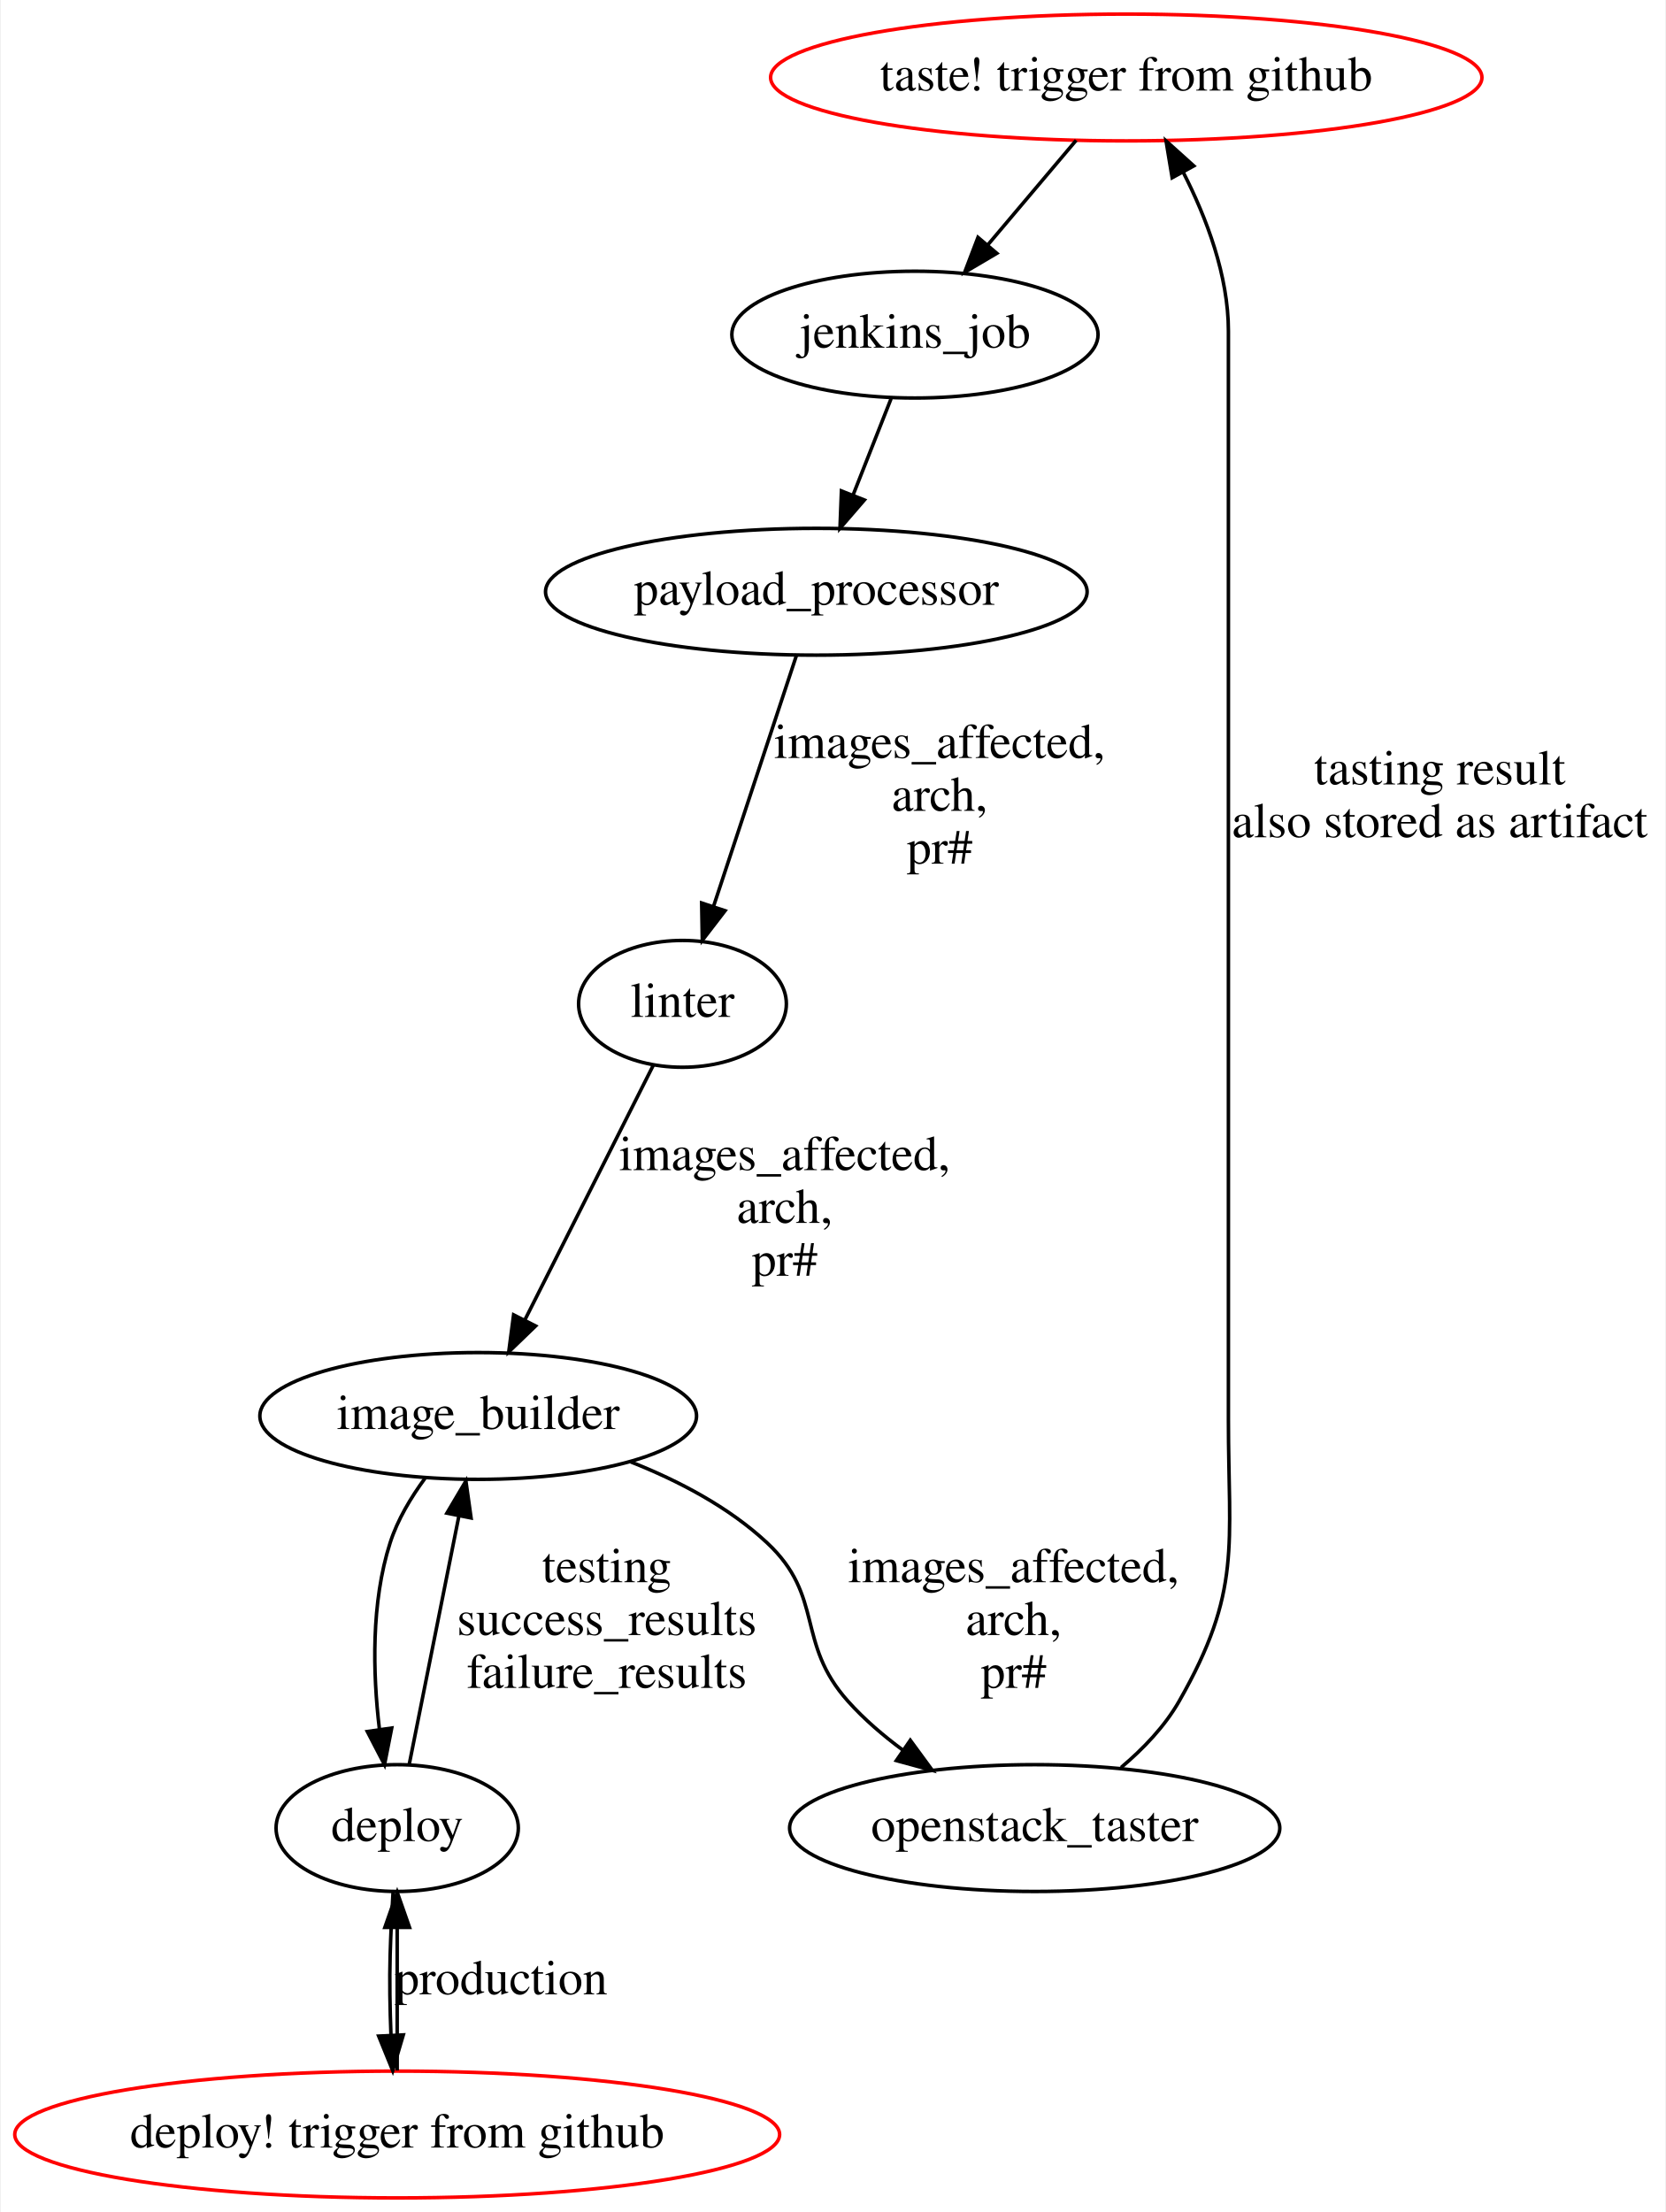
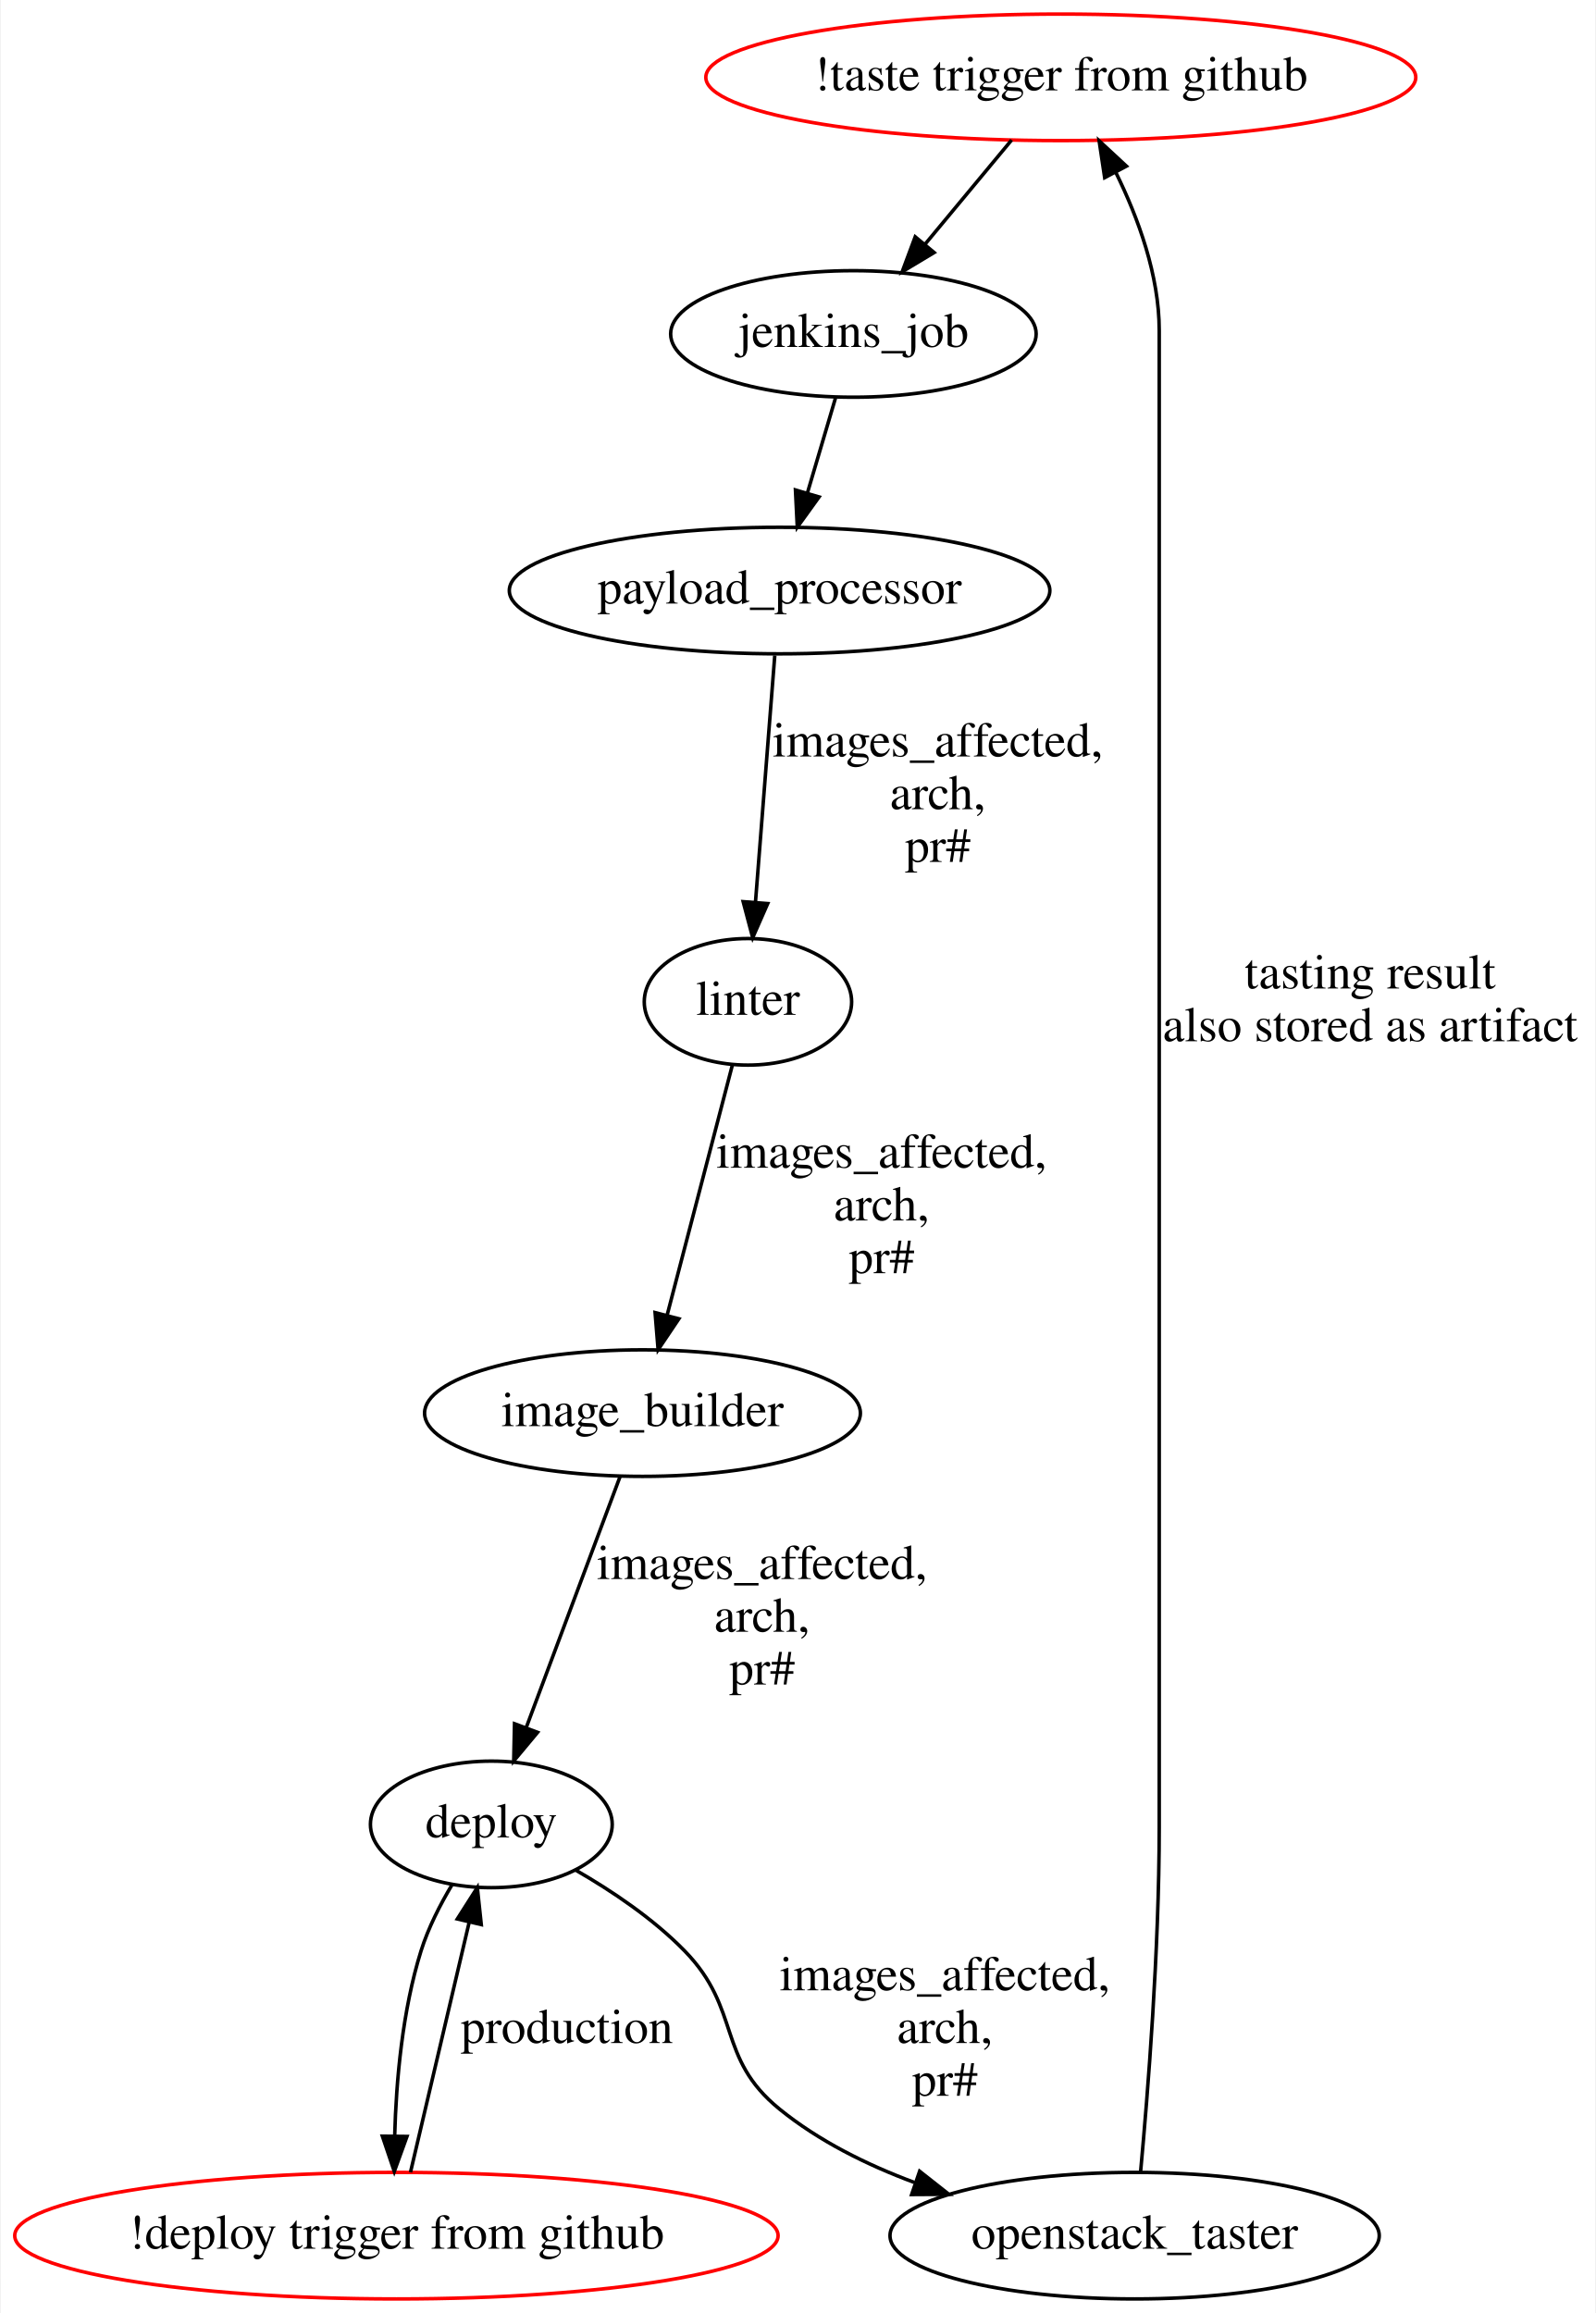
- <svg xmlns="http://www.w3.org/2000/svg" width="473pt" height="628pt" viewBox="0.00 0.00 472.54 628.00">
-   <g id="graph0" class="graph" transform="scale(1 1) rotate(0) translate(4 624)">
-     <polygon fill="white" stroke="none" points="-4,4 -4,-624 468.54,-624 468.54,4 -4,4" />
+ <svg xmlns="http://www.w3.org/2000/svg" xmlns:xlink="http://www.w3.org/1999/xlink" width="454pt" height="658pt" viewBox="0.00 0.00 453.54 658.00">
+   <g id="graph0" class="graph" transform="scale(1 1) rotate(0) translate(4 654)">
+     <polygon fill="white" stroke="none" points="-4,4 -4,-654 449.54,-654 449.54,4 -4,4" />
    <g id="node1" class="node">
-       <ellipse fill="none" stroke="red" cx="315.54" cy="-602" rx="100.983" ry="18" />
-       <text text-anchor="middle" x="315.54" y="-598.3" font-family="Times,serif" font-size="14.00">taste! trigger from github</text>
+       <ellipse fill="none" stroke="red" cx="297.54" cy="-632" rx="100.983" ry="18" />
+       <text text-anchor="middle" x="297.54" y="-628.3" font-family="Times,serif" font-size="14.00">!taste trigger from github</text>
    </g>
    <g id="node2" class="node">
-       <ellipse fill="none" stroke="black" cx="255.54" cy="-529" rx="51.991" ry="18" />
-       <text text-anchor="middle" x="255.54" y="-525.3" font-family="Times,serif" font-size="14.00">jenkins_job</text>
+       <ellipse fill="none" stroke="black" cx="238.54" cy="-559" rx="51.991" ry="18" />
+       <text text-anchor="middle" x="238.54" y="-555.3" font-family="Times,serif" font-size="14.00">jenkins_job</text>
    </g>
    <g id="edge1" class="edge">
-       <path fill="none" stroke="black" d="M301.321,-584.174C293.849,-575.332 284.551,-564.329 276.29,-554.554" />
-       <polygon fill="black" stroke="black" points="278.785,-552.084 269.657,-546.705 273.439,-556.602 278.785,-552.084" />
+       <path fill="none" stroke="black" d="M283.558,-614.174C276.21,-605.332 267.067,-594.329 258.944,-584.554" />
+       <polygon fill="black" stroke="black" points="261.505,-582.159 252.422,-576.705 256.122,-586.633 261.505,-582.159" />
    </g>
    <g id="node3" class="node">
-       <ellipse fill="none" stroke="black" cx="227.54" cy="-456" rx="76.887" ry="18" />
-       <text text-anchor="middle" x="227.54" y="-452.3" font-family="Times,serif" font-size="14.00">payload_processor</text>
+       <ellipse fill="none" stroke="black" cx="217.54" cy="-486" rx="76.887" ry="18" />
+       <text text-anchor="middle" x="217.54" y="-482.3" font-family="Times,serif" font-size="14.00">payload_processor</text>
    </g>
    <g id="edge2" class="edge">
-       <path fill="none" stroke="black" d="M248.762,-510.813C245.529,-502.615 241.589,-492.623 237.985,-483.485" />
-       <polygon fill="black" stroke="black" points="241.181,-482.048 234.256,-474.029 234.669,-484.616 241.181,-482.048" />
+       <path fill="none" stroke="black" d="M233.457,-540.813C231.058,-532.702 228.14,-522.836 225.46,-513.777" />
+       <polygon fill="black" stroke="black" points="228.77,-512.625 222.577,-504.029 222.057,-514.611 228.77,-512.625" />
    </g>
    <g id="node4" class="node">
-       <ellipse fill="none" stroke="black" cx="189.54" cy="-339" rx="29.497" ry="18" />
-       <text text-anchor="middle" x="189.54" y="-335.3" font-family="Times,serif" font-size="14.00">linter</text>
+       <ellipse fill="none" stroke="black" cx="208.54" cy="-369" rx="29.497" ry="18" />
+       <text text-anchor="middle" x="208.54" y="-365.3" font-family="Times,serif" font-size="14.00">linter</text>
    </g>
    <g id="edge3" class="edge">
-       <path fill="none" stroke="black" d="M221.933,-438.031C215.731,-419.261 205.655,-388.767 198.386,-366.77" />
-       <polygon fill="black" stroke="black" points="201.631,-365.435 195.17,-357.038 194.985,-367.631 201.631,-365.435" />
-       <text text-anchor="middle" x="262.54" y="-408.8" font-family="Times,serif" font-size="14.00">images_affected,</text>
-       <text text-anchor="middle" x="262.54" y="-393.8" font-family="Times,serif" font-size="14.00"> arch,</text>
-       <text text-anchor="middle" x="262.54" y="-378.8" font-family="Times,serif" font-size="14.00"> pr#</text>
+       <path fill="none" stroke="black" d="M216.173,-467.534C214.718,-448.936 212.394,-419.244 210.693,-397.501" />
+       <polygon fill="black" stroke="black" points="214.16,-396.95 209.891,-387.254 207.182,-397.496 214.16,-396.95" />
+       <text text-anchor="middle" x="262.54" y="-438.8" font-family="Times,serif" font-size="14.00">images_affected,</text>
+       <text text-anchor="middle" x="262.54" y="-423.8" font-family="Times,serif" font-size="14.00"> arch,</text>
+       <text text-anchor="middle" x="262.54" y="-408.8" font-family="Times,serif" font-size="14.00"> pr#</text>
    </g>
    <g id="node5" class="node">
-       <ellipse fill="none" stroke="black" cx="131.54" cy="-222" rx="61.99" ry="18" />
-       <text text-anchor="middle" x="131.54" y="-218.3" font-family="Times,serif" font-size="14.00">image_builder</text>
+       <ellipse fill="none" stroke="black" cx="178.54" cy="-252" rx="61.99" ry="18" />
+       <text text-anchor="middle" x="178.54" y="-248.3" font-family="Times,serif" font-size="14.00">image_builder</text>
    </g>
    <g id="edge4" class="edge">
-       <path fill="none" stroke="black" d="M181.23,-321.523C171.735,-302.696 156.065,-271.626 144.86,-249.41" />
-       <polygon fill="black" stroke="black" points="147.842,-247.55 140.214,-240.197 141.592,-250.702 147.842,-247.55" />
-       <text text-anchor="middle" x="218.54" y="-291.8" font-family="Times,serif" font-size="14.00">images_affected,</text>
-       <text text-anchor="middle" x="218.54" y="-276.8" font-family="Times,serif" font-size="14.00"> arch,</text>
-       <text text-anchor="middle" x="218.54" y="-261.8" font-family="Times,serif" font-size="14.00"> pr#</text>
+       <path fill="none" stroke="black" d="M204.114,-351.031C199.217,-332.261 191.262,-301.767 185.524,-279.77" />
+       <polygon fill="black" stroke="black" points="188.896,-278.831 182.985,-270.038 182.123,-280.598 188.896,-278.831" />
+       <text text-anchor="middle" x="246.54" y="-321.8" font-family="Times,serif" font-size="14.00">images_affected,</text>
+       <text text-anchor="middle" x="246.54" y="-306.8" font-family="Times,serif" font-size="14.00"> arch,</text>
+       <text text-anchor="middle" x="246.54" y="-291.8" font-family="Times,serif" font-size="14.00"> pr#</text>
    </g>
    <g id="node6" class="node">
-       <ellipse fill="none" stroke="black" cx="289.54" cy="-105" rx="69.588" ry="18" />
-       <text text-anchor="middle" x="289.54" y="-101.3" font-family="Times,serif" font-size="14.00">openstack_taster</text>
+       <g id="a_node6">
+         <a xlink:title="stores results as artifacts for reuse">
+           <ellipse fill="none" stroke="black" cx="135.54" cy="-135" rx="34.394" ry="18" />
+           <text text-anchor="middle" x="135.54" y="-131.3" font-family="Times,serif" font-size="14.00">deploy</text>
+         </a>
+       </g>
    </g>
    <g id="edge5" class="edge">
-       <path fill="none" stroke="black" d="M174.864,-208.955C188.429,-203.595 202.677,-196.138 213.54,-186 229.962,-170.676 221.565,-157.74 236.54,-141 241.085,-135.92 246.525,-131.253 252.162,-127.095" />
-       <polygon fill="black" stroke="black" points="254.222,-129.927 260.483,-121.379 250.259,-124.157 254.222,-129.927" />
-       <text text-anchor="middle" x="283.54" y="-174.8" font-family="Times,serif" font-size="14.00">images_affected,</text>
-       <text text-anchor="middle" x="283.54" y="-159.8" font-family="Times,serif" font-size="14.00"> arch,</text>
-       <text text-anchor="middle" x="283.54" y="-144.8" font-family="Times,serif" font-size="14.00"> pr#</text>
+       <path fill="none" stroke="black" d="M172.196,-234.031C165.145,-215.176 153.672,-184.491 145.439,-162.472" />
+       <polygon fill="black" stroke="black" points="148.692,-161.179 141.911,-153.038 142.135,-163.631 148.692,-161.179" />
+       <text text-anchor="middle" x="212.54" y="-204.8" font-family="Times,serif" font-size="14.00">images_affected,</text>
+       <text text-anchor="middle" x="212.54" y="-189.8" font-family="Times,serif" font-size="14.00"> arch,</text>
+       <text text-anchor="middle" x="212.54" y="-174.8" font-family="Times,serif" font-size="14.00"> pr#</text>
    </g>
    <g id="node7" class="node">
-       <ellipse fill="none" stroke="black" cx="108.54" cy="-105" rx="34.394" ry="18" />
-       <text text-anchor="middle" x="108.54" y="-101.3" font-family="Times,serif" font-size="14.00">deploy</text>
-     </g>
-     <g id="edge7" class="edge">
-       <path fill="none" stroke="black" d="M116.487,-204.367C112.455,-198.902 108.637,-192.542 106.54,-186 101.097,-169.015 101.616,-148.948 103.486,-133.16" />
-       <polygon fill="black" stroke="black" points="106.988,-133.4 104.94,-123.005 100.058,-132.408 106.988,-133.4" />
+       <ellipse fill="none" stroke="black" cx="318.54" cy="-18" rx="69.588" ry="18" />
+       <text text-anchor="middle" x="318.54" y="-14.3" font-family="Times,serif" font-size="14.00">openstack_taster</text>
    </g>
    <g id="edge6" class="edge">
-       <path fill="none" stroke="black" d="M314.062,-122.195C320.337,-127.477 326.457,-133.848 330.54,-141 348.435,-172.348 344.54,-184.904 344.54,-221 344.54,-530 344.54,-530 344.54,-530 344.54,-545.75 338.349,-562.104 331.687,-575.141" />
-       <polygon fill="black" stroke="black" points="328.573,-573.54 326.836,-583.991 334.712,-576.905 328.573,-573.54" />
-       <text text-anchor="middle" x="404.54" y="-401.3" font-family="Times,serif" font-size="14.00">tasting result</text>
-       <text text-anchor="middle" x="404.54" y="-386.3" font-family="Times,serif" font-size="14.00"> also stored as artifact</text>
-     </g>
-     <g id="edge8" class="edge">
-       <path fill="none" stroke="black" d="M111.991,-123.254C115.711,-141.851 121.684,-171.717 126.05,-193.548" />
-       <polygon fill="black" stroke="black" points="122.654,-194.415 128.047,-203.534 129.518,-193.042 122.654,-194.415" />
-       <text text-anchor="middle" x="168.04" y="-174.8" font-family="Times,serif" font-size="14.00">testing</text>
-       <text text-anchor="middle" x="168.04" y="-159.8" font-family="Times,serif" font-size="14.00"> success_results</text>
-       <text text-anchor="middle" x="168.04" y="-144.8" font-family="Times,serif" font-size="14.00"> failure_results</text>
+       <path fill="none" stroke="black" d="M159.499,-122.014C169.855,-116.055 181.617,-108.162 190.54,-99 206.814,-82.292 199.433,-68.702 217.54,-54 228.67,-44.964 242.279,-38.194 255.858,-33.146" />
+       <polygon fill="black" stroke="black" points="257.383,-36.323 265.705,-29.766 255.11,-29.702 257.383,-36.323" />
+       <text text-anchor="middle" x="264.54" y="-87.8" font-family="Times,serif" font-size="14.00">images_affected,</text>
+       <text text-anchor="middle" x="264.54" y="-72.8" font-family="Times,serif" font-size="14.00"> arch,</text>
+       <text text-anchor="middle" x="264.54" y="-57.8" font-family="Times,serif" font-size="14.00"> pr#</text>
    </g>
    <g id="node8" class="node">
      <ellipse fill="none" stroke="red" cx="108.54" cy="-18" rx="108.581" ry="18" />
-       <text text-anchor="middle" x="108.54" y="-14.3" font-family="Times,serif" font-size="14.00">deploy! trigger from github</text>
-     </g>
-     <g id="edge10" class="edge">
-       <path fill="none" stroke="black" d="M107.369,-86.918C107.03,-81.222 106.707,-74.841 106.54,-69 106.33,-61.648 106.478,-53.691 106.77,-46.333" />
-       <polygon fill="black" stroke="black" points="110.277,-46.282 107.275,-36.121 103.285,-45.936 110.277,-46.282" />
+       <text text-anchor="middle" x="108.54" y="-14.3" font-family="Times,serif" font-size="14.00">!deploy trigger from github</text>
    </g>
    <g id="edge9" class="edge">
-       <path fill="none" stroke="black" d="M108.54,-36.175C108.54,-47.806 108.54,-63.419 108.54,-76.734" />
-       <polygon fill="black" stroke="black" points="105.04,-76.799 108.54,-86.799 112.04,-76.799 105.04,-76.799" />
-       <text text-anchor="middle" x="138.04" y="-57.8" font-family="Times,serif" font-size="14.00">production</text>
+       <path fill="none" stroke="black" d="M124.429,-117.94C120.999,-112.209 117.588,-105.546 115.54,-99 110.23,-82.027 108.474,-62.105 108.048,-46.388" />
+       <polygon fill="black" stroke="black" points="111.547,-46.228 107.939,-36.266 104.547,-46.304 111.547,-46.228" />
+     </g>
+     <g id="edge7" class="edge">
+       <path fill="none" stroke="black" d="M320.235,-36.126C322.307,-58.577 325.54,-99.196 325.54,-134 325.54,-560 325.54,-560 325.54,-560 325.54,-575.674 319.562,-592.022 313.131,-605.074" />
+       <polygon fill="black" stroke="black" points="310.023,-603.463 308.446,-613.94 316.213,-606.733 310.023,-603.463" />
+       <text text-anchor="middle" x="385.54" y="-372.8" font-family="Times,serif" font-size="14.00">tasting result</text>
+       <text text-anchor="middle" x="385.54" y="-357.8" font-family="Times,serif" font-size="14.00"> also stored as artifact</text>
+     </g>
+     <g id="edge8" class="edge">
+       <path fill="none" stroke="black" d="M112.541,-36.038C116.934,-54.752 124.05,-85.059 129.204,-107.013" />
+       <polygon fill="black" stroke="black" points="125.863,-108.096 131.556,-117.031 132.678,-106.496 125.863,-108.096" />
+       <text text-anchor="middle" x="157.04" y="-72.8" font-family="Times,serif" font-size="14.00">production</text>
    </g>
  </g>
</svg>
